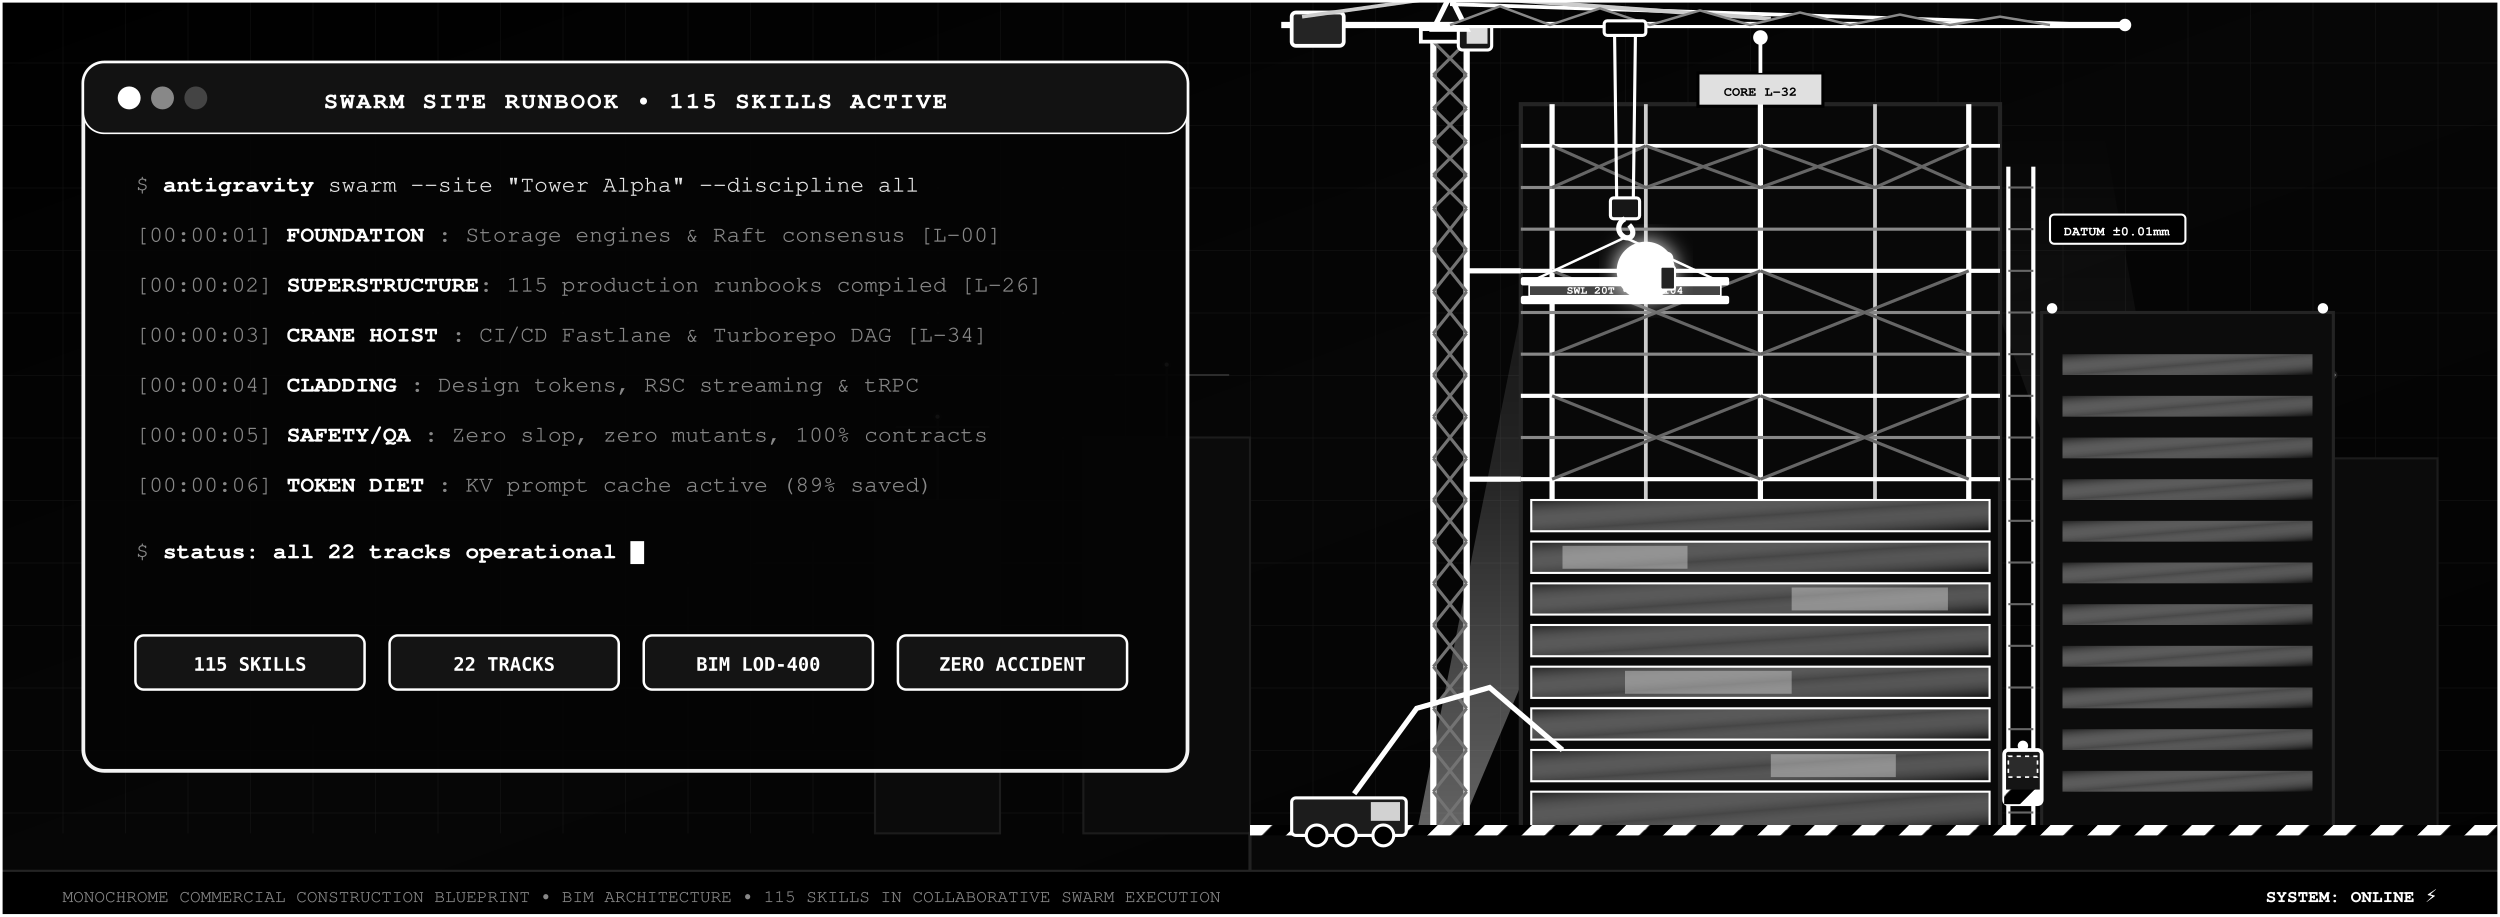
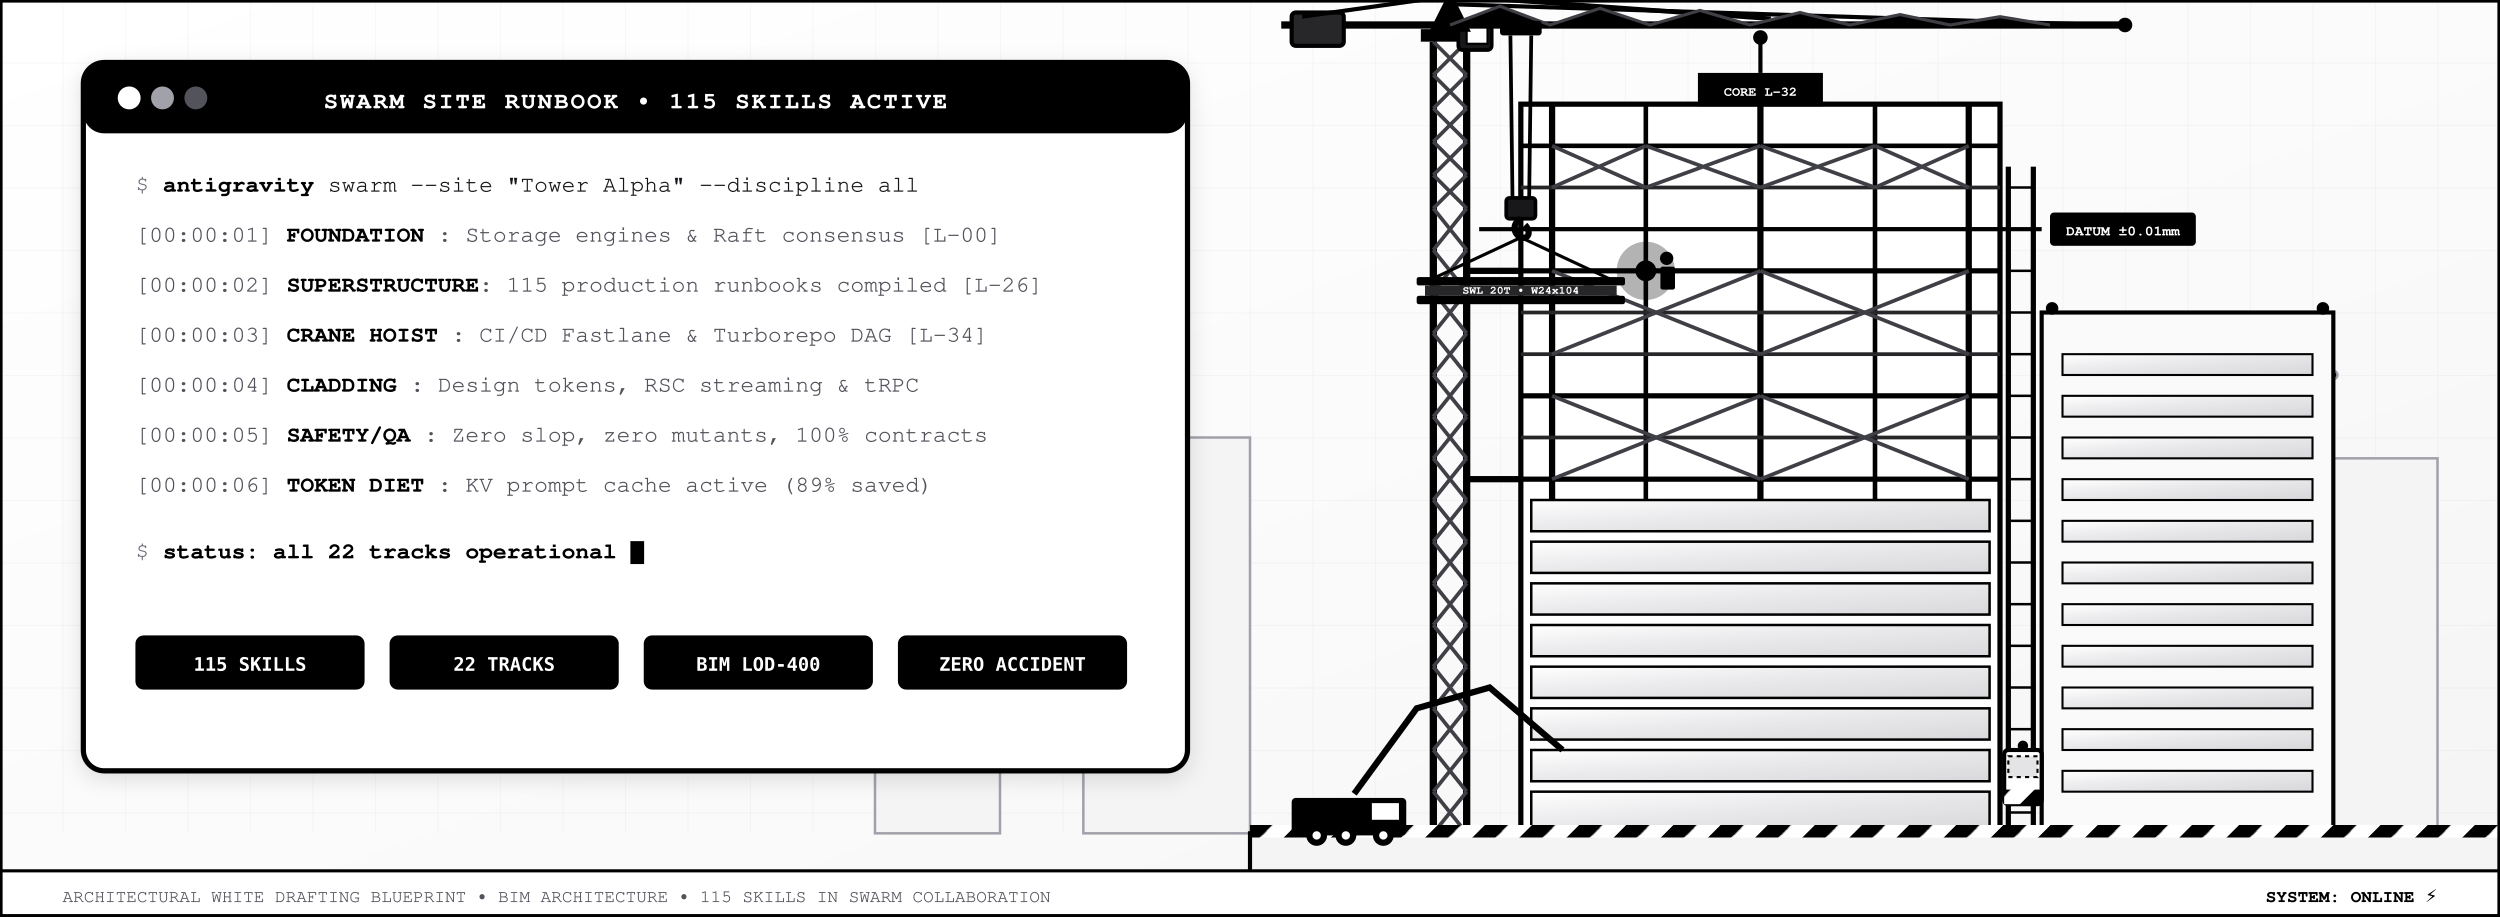
<svg xmlns="http://www.w3.org/2000/svg" viewBox="0 0 1200 440" width="100%" height="100%">
  <defs>
-     <linearGradient id="bannerBg" x1="0%" y1="0%" x2="100%" y2="100%">
+     <linearGradient id="bannerWhiteBg" x1="0%" y1="0%" x2="100%" y2="100%">
+       <stop offset="0%" stop-color="#ffffff" />
+       <stop offset="60%" stop-color="#fafafa" />
+       <stop offset="100%" stop-color="#f4f4f5" />
+     </linearGradient>
+     <linearGradient id="bannerInkSteel" x1="0%" y1="0%" x2="100%" y2="0%">
      <stop offset="0%" stop-color="#000000" />
-       <stop offset="50%" stop-color="#060606" />
-       <stop offset="100%" stop-color="#020202" />
+       <stop offset="35%" stop-color="#27272a" />
+       <stop offset="70%" stop-color="#3f3f46" />
+       <stop offset="100%" stop-color="#000000" />
    </linearGradient>
-     <linearGradient id="bannerSteel" x1="0%" y1="0%" x2="100%" y2="0%">
-       <stop offset="0%" stop-color="#242424" />
-       <stop offset="35%" stop-color="#666666" />
-       <stop offset="70%" stop-color="#999999" />
-       <stop offset="100%" stop-color="#242424" />
+     <linearGradient id="bannerInkGlass" x1="0%" y1="0%" x2="100%" y2="100%">
+       <stop offset="0%" stop-color="#ffffff" stop-opacity="0.95" />
+       <stop offset="50%" stop-color="#e4e4e7" stop-opacity="0.85" />
+       <stop offset="100%" stop-color="#d4d4d8" stop-opacity="0.9" />
    </linearGradient>
-     <linearGradient id="bannerBeam" x1="0%" y1="0%" x2="100%" y2="0%">
-       <stop offset="0%" stop-color="#888888" />
-       <stop offset="50%" stop-color="#ffffff" />
-       <stop offset="100%" stop-color="#888888" />
-     </linearGradient>
-     <linearGradient id="bannerGlass" x1="0%" y1="0%" x2="100%" y2="100%">
-       <stop offset="0%" stop-color="#242424" stop-opacity="0.9" />
-       <stop offset="50%" stop-color="#ffffff" stop-opacity="0.25" />
-       <stop offset="100%" stop-color="#0d0d0d" stop-opacity="0.9" />
-     </linearGradient>
-     <linearGradient id="bannerFloodlight" x1="50%" y1="100%" x2="50%" y2="0%">
-       <stop offset="0%" stop-color="#ffffff" stop-opacity="0.38" />
-       <stop offset="50%" stop-color="#ffffff" stop-opacity="0.12" />
-       <stop offset="100%" stop-color="#ffffff" stop-opacity="0" />
-     </linearGradient>
-     <pattern id="bannerHazard" width="16" height="16" patternTransform="rotate(45)" patternUnits="userSpaceOnUse">
-       <rect width="8" height="16" fill="#ffffff" />
-       <rect x="8" width="8" height="16" fill="#000000" />
+     <pattern id="bannerHazardWhite" width="16" height="16" patternTransform="rotate(45)" patternUnits="userSpaceOnUse">
+       <rect width="8" height="16" fill="#000000" />
+       <rect x="8" width="8" height="16" fill="#ffffff" />
    </pattern>
-     <pattern id="bannerCadGrid" width="30" height="30" patternUnits="userSpaceOnUse">
-       <path d="M 30 0 L 0 0 0 30" fill="none" stroke="#ffffff" stroke-width="0.6" stroke-opacity="0.06" />
+     <pattern id="bannerCadGridWhite" width="30" height="30" patternUnits="userSpaceOnUse">
+       <path d="M 30 0 L 0 0 0 30" fill="none" stroke="#000000" stroke-width="0.6" stroke-opacity="0.05" />
    </pattern>
-     <filter id="bannerWhiteGlow" x="-30%" y="-30%" width="160%" height="160%">
-       <feGaussianBlur stdDeviation="5" result="blur" />
-       <feMerge>
-         <feMergeNode in="blur" />
-         <feMergeNode in="SourceGraphic" />
-       </feMerge>
+     <filter id="bannerShadow" x="-10%" y="-10%" width="120%" height="120%">
+       <feDropShadow dx="0" dy="3" stdDeviation="5" flood-color="#000000" flood-opacity="0.12" />
    </filter>
    <style>
    
-       /* Crane Trolley Travel */
-       @keyframes bCraneTrolley {
+       /* Crane Trolley Travel (Bold 180px Sweep) */
+       @keyframes bCraneTrolleyRun {
        0%, 100% { transform: translateX(0px); }
-         50% { transform: translateX(110px); }
-       }
-       /* Crane Hoist Lift and Pendulum Sway */
-       @keyframes bHoistSway {
+         50%      { transform: translateX(180px); }
+       }
+       /* Crane Hoist Lift &amp; Pendulum Sway */
+       @keyframes bHoistLiftRun {
        0%, 100% { transform: translateY(0px) rotate(0deg); }
-         25% { transform: translateY(18px) rotate(-1.6deg); }
-         75% { transform: translateY(-12px) rotate(1.4deg); }
-       }
-       /* Hoist Elevator Transit */
-       @keyframes bElevatorTransit {
-         0%, 10% { transform: translateY(0px); }
-         45%, 55% { transform: translateY(-210px); }
-         90%, 100% { transform: translateY(0px); }
+         25%      { transform: translateY(50px) rotate(-2.5deg); }
+         75%      { transform: translateY(10px) rotate(2deg); }
+       }
+       /* Hoist Elevator Transit (Full 230px Travel) */
+       @keyframes bElevatorRun {
+         0%, 10%  { transform: translateY(0px); }
+         45%, 55% { transform: translateY(-230px); }
+         90%, 100%{ transform: translateY(0px); }
      }
      /* Welding Arc Flashes */
      @keyframes bWeldFlash {
        0%, 100% { opacity: 0; transform: scale(0.6); }
-         12% { opacity: 1; transform: scale(1.6); }
-         18% { opacity: 0.2; transform: scale(0.8); }
-         25% { opacity: 1; transform: scale(1.8); }
-         35% { opacity: 0.15; transform: scale(0.6); }
+         12%      { opacity: 1; transform: scale(1.8); }
+         18%      { opacity: 0.15; transform: scale(0.8); }
+         25%      { opacity: 1; transform: scale(2.0); }
+         35%      { opacity: 0.2; transform: scale(0.7); }
        45%, 95% { opacity: 0; }
      }
      /* Falling Sparks */
-       @keyframes bSparkDrop {
-         0% { transform: translate(0, 0) scale(1); opacity: 1; }
-         100% { transform: translate(-16px, 45px) scale(0.2); opacity: 0; }
-       }
-       /* Laser Scanline */
-       @keyframes bLaserScan {
-         0% { transform: translateY(0px); opacity: 0.8; }
-         50% { transform: translateY(220px); opacity: 1; }
-         100% { transform: translateY(0px); opacity: 0.8; }
-       }
-       /* White Strobe Beacon */
-       @keyframes bStrobe {
+       @keyframes bSparkCascade {
+         0%   { transform: translate(0, 0) scale(1); opacity: 1; }
+         100% { transform: translate(-18px, 50px) scale(0.2); opacity: 0; }
+       }
+       /* Laser Scanline (Bold Vertical Sweep) */
+       @keyframes bLaserSweep {
+         0%   { transform: translateY(0px); opacity: 0.85; }
+         50%  { transform: translateY(240px); opacity: 1; }
+         100% { transform: translateY(0px); opacity: 0.85; }
+       }
+       /* Strobe Beacon */
+       @keyframes bStrobeDark {
        0%, 100% { opacity: 0.2; }
-         50% { opacity: 1; filter: drop-shadow(0 0 8px #ffffff); }
+         50%      { opacity: 1; filter: drop-shadow(0 0 6px #000000); }
      }
      /* Terminal Cursor */
      @keyframes bBlinkCursor {
        0%, 100% { opacity: 1; }
-         50% { opacity: 0; }
-       }
-       /* Circuit Packet Flow */
-       @keyframes bPacketFlow {
-         0% { stroke-dashoffset: 400; }
-         100% { stroke-dashoffset: 0; }
+         50%      { opacity: 0; }
      }

-       .b-crane-trolley { animation: bCraneTrolley 11s ease-in-out infinite; }
-       .b-hoist-sway { animation: bHoistSway 11s ease-in-out infinite; }
-       .b-elevator { animation: bElevatorTransit 15s cubic-bezier(0.45, 0.05, 0.55, 0.95) infinite; }
+       .b-crane-trolley { animation: bCraneTrolleyRun 11s ease-in-out infinite; }
+       .b-hoist-sway { animation: bHoistLiftRun 11s ease-in-out infinite; }
+       .b-elevator { animation: bElevatorRun 15s cubic-bezier(0.45, 0.05, 0.55, 0.95) infinite; }
      .b-weld-flash { animation: bWeldFlash 4s ease-in-out infinite; transform-origin: center; }
-       .b-spark { animation: bSparkDrop 1.2s ease-out infinite; }
-       .b-laser { animation: bLaserScan 7s ease-in-out infinite; }
-       .b-strobe { animation: bStrobe 1s ease-in-out infinite; }
+       .b-spark { animation: bSparkCascade 1.2s ease-out infinite; }
+       .b-laser { animation: bLaserSweep 7s ease-in-out infinite; }
+       .b-strobe { animation: bStrobeDark 1s ease-in-out infinite; }
      .b-cursor { animation: bBlinkCursor 0.8s infinite; }
-       .b-packet { stroke-dasharray: 10 25; animation: bPacketFlow 3.5s linear infinite; }
    
    </style>
  </defs>
-   <rect width="1200" height="440" fill="url(#bannerBg)" />
-   <rect width="1200" height="400" fill="url(#bannerCadGrid)" />
-   <g fill="#0b0b0b" stroke="#1c1c1c" stroke-width="1">
+   <rect width="1200" height="440" fill="url(#bannerWhiteBg)" />
+   <rect width="1200" height="400" fill="url(#bannerCadGridWhite)" />
+   <g fill="#f4f4f5" stroke="#a1a1aa" stroke-width="1.2">
    <rect x="420" y="240" width="60" height="160" />
-     <line x1="450" y1="240" x2="450" y2="200" stroke="#333333" stroke-width="1" />
-     <line x1="430" y1="205" x2="475" y2="205" stroke="#333333" stroke-width="0.8" />
-     <circle cx="450" cy="200" r="1.5" fill="#ffffff" class="b-strobe" />
+     <line x1="450" y1="240" x2="450" y2="200" stroke="#71717a" stroke-width="1.2" />
+     <circle cx="450" cy="200" r="2" fill="#000000" class="b-strobe" />
    <rect x="520" y="210" width="80" height="190" />
-     <line x1="560" y1="210" x2="560" y2="175" stroke="#333333" stroke-width="1" />
-     <line x1="535" y1="180" x2="590" y2="180" stroke="#333333" stroke-width="0.8" />
-     <circle cx="560" cy="175" r="1.5" fill="#ffffff" class="b-strobe" />
+     <line x1="560" y1="210" x2="560" y2="175" stroke="#71717a" stroke-width="1.2" />
+     <circle cx="560" cy="175" r="2" fill="#000000" class="b-strobe" />
    <rect x="1080" y="220" width="90" height="180" />
-     <line x1="1120" y1="220" x2="1120" y2="180" stroke="#333333" stroke-width="1" />
-     <circle cx="1120" cy="180" r="1.5" fill="#ffffff" class="b-strobe" />
-   </g>
-   <polygon points="680,400 750,50 850,45 700,400" fill="url(#bannerFloodlight)" />
-   <polygon points="1050,400 930,70 1010,65 1070,400" fill="url(#bannerFloodlight)" opacity="0.6" />
-   <rect x="980" y="150" width="140" height="250" fill="#0c0c0c" stroke="#242424" stroke-width="1.5" />
-   <g fill="url(#bannerGlass)">
+     <line x1="1120" y1="220" x2="1120" y2="180" stroke="#71717a" stroke-width="1.2" />
+     <circle cx="1120" cy="180" r="2" fill="#000000" class="b-strobe" />
+   </g>
+   <rect x="980" y="150" width="140" height="250" fill="#fafafa" stroke="#000000" stroke-width="2" />
+   <g fill="url(#bannerInkGlass)" stroke="#000000" stroke-width="1">
    <rect x="990" y="170" width="120" height="10" />
    <rect x="990" y="190" width="120" height="10" />
    <rect x="990" y="210" width="120" height="10" />
    <rect x="990" y="230" width="120" height="10" />
    <rect x="990" y="250" width="120" height="10" />
    <rect x="990" y="270" width="120" height="10" />
    <rect x="990" y="290" width="120" height="10" />
    <rect x="990" y="310" width="120" height="10" />
    <rect x="990" y="330" width="120" height="10" />
    <rect x="990" y="350" width="120" height="10" />
    <rect x="990" y="370" width="120" height="10" />
  </g>
-   <circle cx="985" cy="148" r="2.5" fill="#ffffff" class="b-strobe" />
-   <circle cx="1115" cy="148" r="2.5" fill="#ffffff" class="b-strobe" />
-   <rect x="730" y="50" width="230" height="350" fill="#080808" stroke="#242424" stroke-width="2" />
-   <rect x="815" y="35" width="60" height="16" fill="#e0e0e0" stroke="#000000" stroke-width="1.5" />
-   <text x="845" y="46" fill="#000000" font-family="'JetBrains Mono', Courier" font-size="6.5" font-weight="900" text-anchor="middle">CORE L-32</text>
-   <line x1="845" y1="35" x2="845" y2="20" stroke="#ffffff" stroke-width="1.8" />
-   <circle cx="845" cy="18" r="3.5" fill="#ffffff" class="b-strobe" />
-   <g stroke="url(#bannerSteel)" stroke-width="2" fill="none">
-     <line x1="745" y1="50" x2="745" y2="240" stroke="#ffffff" stroke-width="2.5" />
-     <line x1="790" y1="50" x2="790" y2="240" stroke="#cccccc" stroke-width="1.8" />
-     <line x1="845" y1="50" x2="845" y2="240" stroke="#ffffff" stroke-width="2.5" />
-     <line x1="900" y1="50" x2="900" y2="240" stroke="#cccccc" stroke-width="1.8" />
-     <line x1="945" y1="50" x2="945" y2="240" stroke="#ffffff" stroke-width="2.5" />
-     <line x1="730" y1="70" x2="960" y2="70" stroke="#ffffff" stroke-width="1.8" />
-     <line x1="730" y1="90" x2="960" y2="90" stroke="#888888" stroke-width="1.5" />
-     <line x1="730" y1="110" x2="960" y2="110" stroke="#888888" stroke-width="1.5" />
-     <line x1="730" y1="130" x2="960" y2="130" stroke="#ffffff" stroke-width="2" />
-     <line x1="730" y1="150" x2="960" y2="150" stroke="#888888" stroke-width="1.5" />
-     <line x1="730" y1="170" x2="960" y2="170" stroke="#888888" stroke-width="1.5" />
-     <line x1="730" y1="190" x2="960" y2="190" stroke="#ffffff" stroke-width="2" />
-     <line x1="730" y1="210" x2="960" y2="210" stroke="#888888" stroke-width="1.5" />
-     <line x1="730" y1="230" x2="960" y2="230" stroke="#ffffff" stroke-width="2" />
-     <path d="M 745 70 L 790 90 M 790 70 L 745 90              M 790 70 L 845 90 M 845 70 L 790 90              M 845 70 L 900 90 M 900 70 L 845 90              M 900 70 L 945 90 M 945 70 L 900 90              M 745 130 L 845 170 M 845 130 L 745 170              M 845 130 L 945 170 M 945 130 L 845 170              M 745 190 L 845 230 M 845 190 L 745 230              M 845 190 L 945 230 M 945 190 L 845 230" stroke="#666666" stroke-width="1.5" />
-   </g>
-   <g fill="url(#bannerGlass)" stroke="#ffffff" stroke-width="1">
+   <circle cx="985" cy="148" r="3" fill="#000000" class="b-strobe" />
+   <circle cx="1115" cy="148" r="3" fill="#000000" class="b-strobe" />
+   <rect x="730" y="50" width="230" height="350" fill="#ffffff" stroke="#000000" stroke-width="2.5" />
+   <rect x="815" y="35" width="60" height="16" fill="#000000" />
+   <text x="845" y="46" fill="#ffffff" font-family="'JetBrains Mono', Courier" font-size="6.5" font-weight="900" text-anchor="middle">CORE L-32</text>
+   <line x1="845" y1="35" x2="845" y2="20" stroke="#000000" stroke-width="2" />
+   <circle cx="845" cy="18" r="3.5" fill="#000000" class="b-strobe" />
+   <g stroke="url(#bannerInkSteel)" stroke-width="2" fill="none">
+     <line x1="745" y1="50" x2="745" y2="240" stroke="#000000" stroke-width="3" />
+     <line x1="790" y1="50" x2="790" y2="240" stroke="#000000" stroke-width="2.2" />
+     <line x1="845" y1="50" x2="845" y2="240" stroke="#000000" stroke-width="3" />
+     <line x1="900" y1="50" x2="900" y2="240" stroke="#000000" stroke-width="2.2" />
+     <line x1="945" y1="50" x2="945" y2="240" stroke="#000000" stroke-width="3" />
+     <line x1="730" y1="70" x2="960" y2="70" stroke="#000000" stroke-width="2.2" />
+     <line x1="730" y1="90" x2="960" y2="90" stroke="#27272a" stroke-width="1.8" />
+     <line x1="730" y1="110" x2="960" y2="110" stroke="#27272a" stroke-width="1.8" />
+     <line x1="730" y1="130" x2="960" y2="130" stroke="#000000" stroke-width="2.5" />
+     <line x1="730" y1="150" x2="960" y2="150" stroke="#27272a" stroke-width="1.8" />
+     <line x1="730" y1="170" x2="960" y2="170" stroke="#27272a" stroke-width="1.8" />
+     <line x1="730" y1="190" x2="960" y2="190" stroke="#000000" stroke-width="2.5" />
+     <line x1="730" y1="210" x2="960" y2="210" stroke="#27272a" stroke-width="1.8" />
+     <line x1="730" y1="230" x2="960" y2="230" stroke="#000000" stroke-width="2.5" />
+     <path d="M 745 70 L 790 90 M 790 70 L 745 90              M 790 70 L 845 90 M 845 70 L 790 90              M 845 70 L 900 90 M 900 70 L 845 90              M 900 70 L 945 90 M 945 70 L 900 90              M 745 130 L 845 170 M 845 130 L 745 170              M 845 130 L 945 170 M 945 130 L 845 170              M 745 190 L 845 230 M 845 190 L 745 230              M 845 190 L 945 230 M 945 190 L 845 230" stroke="#3f3f46" stroke-width="1.8" />
+   </g>
+   <g fill="url(#bannerInkGlass)" stroke="#000000" stroke-width="1.2">
    <rect x="735" y="240" width="220" height="15" />
    <rect x="735" y="260" width="220" height="15" />
    <rect x="735" y="280" width="220" height="15" />
    <rect x="735" y="300" width="220" height="15" />
    <rect x="735" y="320" width="220" height="15" />
    <rect x="735" y="340" width="220" height="15" />
    <rect x="735" y="360" width="220" height="15" />
    <rect x="735" y="380" width="220" height="18" />
  </g>
-   <g fill="#ffffff" opacity="0.35">
-     <rect x="750" y="262" width="60" height="11" />
-     <rect x="860" y="282" width="75" height="11" />
-     <rect x="780" y="322" width="80" height="11" />
-     <rect x="850" y="362" width="60" height="11" />
-   </g>
-   <line x1="964" y1="80" x2="964" y2="400" stroke="#ffffff" stroke-width="2" />
-   <line x1="976" y1="80" x2="976" y2="400" stroke="#ffffff" stroke-width="2" />
-   <path d="M 964 90 L 976 90 M 964 110 L 976 110 M 964 130 L 976 130 M 964 150 L 976 150 M 964 170 L 976 170 M 964 190 L 976 190 M 964 210 L 976 210 M 964 230 L 976 230 M 964 250 L 976 250 M 964 270 L 976 270 M 964 290 L 976 290 M 964 310 L 976 310 M 964 330 L 976 330 M 964 350 L 976 350 M 964 370 L 976 370 M 964 390 L 976 390" stroke="#666666" stroke-width="1" />
+   <line x1="964" y1="80" x2="964" y2="400" stroke="#000000" stroke-width="2.5" />
+   <line x1="976" y1="80" x2="976" y2="400" stroke="#000000" stroke-width="2.5" />
+   <path d="M 964 90 L 976 90 M 964 110 L 976 110 M 964 130 L 976 130 M 964 150 L 976 150 M 964 170 L 976 170 M 964 190 L 976 190 M 964 210 L 976 210 M 964 230 L 976 230 M 964 250 L 976 250 M 964 270 L 976 270 M 964 290 L 976 290 M 964 310 L 976 310 M 964 330 L 976 330 M 964 350 L 976 350 M 964 370 L 976 370 M 964 390 L 976 390" stroke="#000000" stroke-width="1.2" />
  <g transform="translate(0, 360)" class="b-elevator">
-     <rect x="962" y="0" width="18" height="26" rx="2" fill="#141414" stroke="#ffffff" stroke-width="1.8" />
-     <rect x="964" y="3" width="14" height="10" fill="#2b2b2b" stroke="#ffffff" stroke-width="0.8" stroke-dasharray="2 2" />
-     <rect x="962" y="19" width="18" height="7" fill="url(#bannerHazard)" />
-     <circle cx="971" cy="-2" r="2.5" fill="#ffffff" class="b-strobe" />
+     <rect x="962" y="0" width="18" height="26" rx="2" fill="#ffffff" stroke="#000000" stroke-width="2" />
+     <rect x="964" y="3" width="14" height="10" fill="#e4e4e7" stroke="#000000" stroke-width="1" stroke-dasharray="2 2" />
+     <rect x="962" y="19" width="18" height="7" fill="url(#bannerHazardWhite)" />
+     <circle cx="971" cy="-2" r="2.5" fill="#000000" class="b-strobe" />
  </g>
  <g id="banner-crane">
-     <line x1="688" y1="20" x2="688" y2="400" stroke="#ffffff" stroke-width="3" />
-     <line x1="704" y1="20" x2="704" y2="400" stroke="#ffffff" stroke-width="3" />
-     <path d="M 688 20 L 704 36 M 704 20 L 688 36              M 688 36 L 704 52 M 704 36 L 688 52              M 688 52 L 704 68 M 704 52 L 688 68              M 688 68 L 704 84 M 704 68 L 688 84              M 688 84 L 704 100 M 704 84 L 688 100              M 688 100 L 704 120 M 704 100 L 688 120              M 688 120 L 704 140 M 704 120 L 688 140              M 688 140 L 704 160 M 704 140 L 688 160              M 688 160 L 704 180 M 704 160 L 688 180              M 688 180 L 704 200 M 704 180 L 688 200              M 688 200 L 704 220 M 704 200 L 688 220              M 688 220 L 704 240 M 704 220 L 688 240              M 688 240 L 704 260 M 704 240 L 688 260              M 688 260 L 704 280 M 704 260 L 688 280              M 688 280 L 704 300 M 704 280 L 688 300              M 688 300 L 704 320 M 704 300 L 688 320              M 688 320 L 704 340 M 704 320 L 688 340              M 688 340 L 704 360 M 704 340 L 688 360              M 688 360 L 704 380 M 704 360 L 688 380              M 688 380 L 704 400 M 704 380 L 688 400" stroke="#737373" stroke-width="1.5" />
-     <line x1="704" y1="130" x2="730" y2="130" stroke="#ffffff" stroke-width="2.5" />
-     <line x1="704" y1="230" x2="730" y2="230" stroke="#ffffff" stroke-width="2.5" />
-     <rect x="682" y="14" width="28" height="6" fill="#000000" stroke="#ffffff" stroke-width="1.8" />
-     <rect x="700" y="10" width="16" height="14" rx="2" fill="#171717" stroke="#ffffff" stroke-width="1.5" />
-     <rect x="704" y="12" width="10" height="9" fill="#ffffff" opacity="0.85" />
-     <polygon points="688,14 704,14 696,-2" fill="#0d0d0d" stroke="#ffffff" stroke-width="2.5" />
-     <circle cx="696" cy="-3" r="4" fill="#ffffff" class="b-strobe" />
-     <line x1="696" y1="12" x2="1020" y2="12" stroke="#ffffff" stroke-width="3" />
-     <line x1="696" y1="2" x2="1010" y2="12" stroke="#ffffff" stroke-width="1.8" />
-     <line x1="696" y1="12" x2="615" y2="12" stroke="#ffffff" stroke-width="3" />
-     <rect x="620" y="6" width="25" height="16" rx="2" fill="#242424" stroke="#ffffff" stroke-width="1.8" />
-     <line x1="696" y1="-2" x2="625" y2="8" stroke="#cccccc" stroke-width="1.8" />
-     <line x1="696" y1="-2" x2="850" y2="9" stroke="#cccccc" stroke-width="2" />
-     <path d="M 696 12 L 720 3 L 744 12 L 768 4 L 792 12 L 816 5 L 840 12 L 864 6 L 888 12 L 912 7 L 936 12 L 960 8 L 984 12" stroke="#888888" stroke-width="1.2" />
-     <circle cx="1020" cy="12" r="3" fill="#ffffff" class="b-strobe" />
-     <g transform="translate(780, 0)">
+     <line x1="688" y1="20" x2="688" y2="400" stroke="#000000" stroke-width="3.5" />
+     <line x1="704" y1="20" x2="704" y2="400" stroke="#000000" stroke-width="3.5" />
+     <path d="M 688 20 L 704 36 M 704 20 L 688 36              M 688 36 L 704 52 M 704 36 L 688 52              M 688 52 L 704 68 M 704 52 L 688 68              M 688 68 L 704 84 M 704 68 L 688 84              M 688 84 L 704 100 M 704 84 L 688 100              M 688 100 L 704 120 M 704 100 L 688 120              M 688 120 L 704 140 M 704 120 L 688 140              M 688 140 L 704 160 M 704 140 L 688 160              M 688 160 L 704 180 M 704 160 L 688 180              M 688 180 L 704 200 M 704 180 L 688 200              M 688 200 L 704 220 M 704 200 L 688 220              M 688 220 L 704 240 M 704 220 L 688 240              M 688 240 L 704 260 M 704 240 L 688 260              M 688 260 L 704 280 M 704 260 L 688 280              M 688 280 L 704 300 M 704 280 L 688 300              M 688 300 L 704 320 M 704 300 L 688 320              M 688 320 L 704 340 M 704 320 L 688 340              M 688 340 L 704 360 M 704 340 L 688 360              M 688 360 L 704 380 M 704 360 L 688 380              M 688 380 L 704 400 M 704 380 L 688 400" stroke="#3f3f46" stroke-width="1.8" />
+     <line x1="704" y1="130" x2="730" y2="130" stroke="#000000" stroke-width="3" />
+     <line x1="704" y1="230" x2="730" y2="230" stroke="#000000" stroke-width="3" />
+     <rect x="682" y="14" width="28" height="6" fill="#000000" />
+     <rect x="700" y="10" width="16" height="14" rx="2" fill="#18181b" stroke="#000000" stroke-width="1.8" />
+     <rect x="704" y="12" width="10" height="9" fill="#ffffff" stroke="#000000" stroke-width="1" />
+     <polygon points="688,14 704,14 696,-2" fill="#000000" stroke="#000000" stroke-width="2.5" />
+     <circle cx="696" cy="-3" r="4" fill="#000000" class="b-strobe" />
+     <line x1="696" y1="12" x2="1020" y2="12" stroke="#000000" stroke-width="3.5" />
+     <line x1="696" y1="2" x2="1010" y2="12" stroke="#000000" stroke-width="2" />
+     <line x1="696" y1="12" x2="615" y2="12" stroke="#000000" stroke-width="3.5" />
+     <rect x="620" y="6" width="25" height="16" rx="2" fill="#27272a" stroke="#000000" stroke-width="2" />
+     <line x1="696" y1="-2" x2="625" y2="8" stroke="#000000" stroke-width="2" />
+     <line x1="696" y1="-2" x2="850" y2="9" stroke="#000000" stroke-width="2.2" />
+     <path d="M 696 12 L 720 3 L 744 12 L 768 4 L 792 12 L 816 5 L 840 12 L 864 6 L 888 12 L 912 7 L 936 12 L 960 8 L 984 12" stroke="#3f3f46" stroke-width="1.5" />
+     <circle cx="1020" cy="12" r="3.5" fill="#000000" class="b-strobe" />
+     <g transform="translate(730, 0)">
      <g class="b-crane-trolley">
-         <rect x="-10" y="10" width="20" height="7" rx="1.5" fill="#000000" stroke="#ffffff" stroke-width="1.5" />
+         <rect x="-10" y="10" width="20" height="7" rx="1.5" fill="#000000" />
        <g class="b-hoist-sway">
-           <line x1="-5" y1="17" x2="-4" y2="95" stroke="#ffffff" stroke-width="1.5" />
-           <line x1="5" y1="17" x2="4" y2="95" stroke="#ffffff" stroke-width="1.5" />
-           <rect x="-7" y="95" width="14" height="10" rx="1.5" fill="#171717" stroke="#ffffff" stroke-width="1.5" />
-           <path d="M 0 105 C -4 107 -4 112 0 114 C 4 115 5 111 2 108" fill="none" stroke="#ffffff" stroke-width="2.5" />
-           <line x1="0" y1="114" x2="-45" y2="135" stroke="#ffffff" stroke-width="1.2" />
-           <line x1="0" y1="114" x2="45" y2="135" stroke="#ffffff" stroke-width="1.2" />
+           <line x1="-5" y1="17" x2="-4" y2="95" stroke="#000000" stroke-width="1.8" />
+           <line x1="5" y1="17" x2="4" y2="95" stroke="#000000" stroke-width="1.8" />
+           <rect x="-7" y="95" width="14" height="10" rx="1.5" fill="#18181b" stroke="#000000" stroke-width="1.8" />
+           <path d="M 0 105 C -4 107 -4 112 0 114 C 4 115 5 111 2 108" fill="none" stroke="#000000" stroke-width="3" />
+           <line x1="0" y1="114" x2="-45" y2="135" stroke="#000000" stroke-width="1.5" />
+           <line x1="0" y1="114" x2="45" y2="135" stroke="#000000" stroke-width="1.5" />
          <g transform="translate(0, 137)">
-             <rect x="-50" y="-4" width="100" height="4" rx="1" fill="#ffffff" />
-             <rect x="-46" y="0" width="92" height="5" fill="#444444" stroke="#ffffff" stroke-width="0.8" />
-             <rect x="-50" y="5" width="100" height="4" rx="1" fill="#ffffff" />
+             <rect x="-50" y="-4" width="100" height="4" rx="1" fill="#000000" />
+             <rect x="-46" y="0" width="92" height="5" fill="#27272a" />
+             <rect x="-50" y="5" width="100" height="4" rx="1" fill="#000000" />
            <text x="0" y="4" fill="#ffffff" font-family="'JetBrains Mono', Courier" font-size="5.5" font-weight="900" text-anchor="middle">SWL 20T • W24x104</text>
          </g>
        </g>
      </g>
    </g>
  </g>
  <g transform="translate(790, 130)">
-     <circle cx="0" cy="0" r="14" fill="#ffffff" filter="url(#bannerWhiteGlow)" class="b-weld-flash" />
-     <circle cx="0" cy="0" r="5" fill="#ffffff" class="b-weld-flash" />
-     <circle cx="-2" cy="0" r="1.8" fill="#ffffff" class="b-spark" />
-     <circle cx="2" cy="0" r="1.5" fill="#ffffff" class="b-spark" style="animation-delay: 0.3s;" />
-     <circle cx="10" cy="-6" r="3.2" fill="#ffffff" />
-     <rect x="7" y="-2" width="7" height="11" rx="1" fill="#242424" stroke="#ffffff" stroke-width="1" />
+     <circle cx="0" cy="0" r="14" fill="#000000" opacity="0.3" class="b-weld-flash" />
+     <circle cx="0" cy="0" r="5" fill="#000000" class="b-weld-flash" />
+     <circle cx="-2" cy="0" r="2" fill="#000000" class="b-spark" />
+     <circle cx="2" cy="0" r="1.8" fill="#000000" class="b-spark" style="animation-delay: 0.3s;" />
+     <circle cx="10" cy="-6" r="3.2" fill="#000000" />
+     <rect x="7" y="-2" width="7" height="11" rx="1" fill="#000000" />
  </g>
  <g class="b-laser" transform="translate(0, 110)">
-     <line x1="710" y1="0" x2="980" y2="0" stroke="#ffffff" stroke-width="1.8" filter="url(#bannerWhiteGlow)" opacity="0.9" />
-     <rect x="984" y="-7" width="65" height="14" rx="2" fill="#000000" stroke="#ffffff" stroke-width="1" />
-     <text x="1016" y="3" fill="#ffffff" font-family="'JetBrains Mono', Courier" font-size="6.5" font-weight="900" text-anchor="middle">DATUM ±0.01mm</text>
-   </g>
-   <rect x="600" y="400" width="600" height="40" fill="#080808" stroke="#222222" stroke-width="1.5" />
-   <rect x="600" y="396" width="600" height="5" fill="url(#bannerHazard)" />
+     <line x1="710" y1="0" x2="980" y2="0" stroke="#000000" stroke-width="2" />
+     <rect x="984" y="-8" width="70" height="16" rx="2" fill="#000000" />
+     <text x="1019" y="3" fill="#ffffff" font-family="'JetBrains Mono', Courier" font-size="7" font-weight="900" text-anchor="middle">DATUM ±0.01mm</text>
+   </g>
+   <rect x="600" y="400" width="600" height="40" fill="#f4f4f5" stroke="#000000" stroke-width="2" />
+   <rect x="600" y="396" width="600" height="6" fill="url(#bannerHazardWhite)" />
  <g transform="translate(620, 375)">
-     <rect x="0" y="8" width="55" height="18" rx="2" fill="#1c1c1c" stroke="#ffffff" stroke-width="1.5" />
-     <rect x="38" y="10" width="14" height="9" fill="#ffffff" opacity="0.8" />
-     <circle cx="12" cy="26" r="5" fill="#000000" stroke="#ffffff" stroke-width="1.5" />
-     <circle cx="26" cy="26" r="5" fill="#000000" stroke="#ffffff" stroke-width="1.5" />
-     <circle cx="44" cy="26" r="5" fill="#000000" stroke="#ffffff" stroke-width="1.5" />
-     <polyline points="30,6 60,-35 95,-45 130,-15" fill="none" stroke="#ffffff" stroke-width="2.5" />
-   </g>
-   <g transform="translate(40, 30)">
-     <rect width="530" height="340" rx="10" fill="#040404" stroke="#ffffff" stroke-width="1.8" opacity="0.95" />
-     <rect width="530" height="34" rx="10" fill="#121212" stroke="#ffffff" stroke-width="0.8" />
+     <rect x="0" y="8" width="55" height="18" rx="2" fill="#000000" />
+     <rect x="38" y="10" width="14" height="9" fill="#ffffff" stroke="#000000" stroke-width="1" />
+     <circle cx="12" cy="26" r="5" fill="#000000" />
+     <circle cx="12" cy="26" r="2" fill="#ffffff" />
+     <circle cx="26" cy="26" r="5" fill="#000000" />
+     <circle cx="26" cy="26" r="2" fill="#ffffff" />
+     <circle cx="44" cy="26" r="5" fill="#000000" />
+     <circle cx="44" cy="26" r="2" fill="#ffffff" />
+     <polyline points="30,6 60,-35 95,-45 130,-15" fill="none" stroke="#000000" stroke-width="3" />
+   </g>
+   <g transform="translate(40, 30)" filter="url(#bannerShadow)">
+     <rect width="530" height="340" rx="10" fill="#ffffff" stroke="#000000" stroke-width="2.5" />
+     <rect width="530" height="34" rx="10" fill="#000000" />
    <circle cx="22" cy="17" r="5.5" fill="#ffffff" />
-     <circle cx="38" cy="17" r="5.5" fill="#888888" />
-     <circle cx="54" cy="17" r="5.5" fill="#444444" />
-     <text x="265" y="22" fill="#ffffff" font-family="'JetBrains Mono', Courier, monospace" font-size="11.5" font-weight="800" text-anchor="middle" letter-spacing="1">
+     <circle cx="38" cy="17" r="5.5" fill="#a1a1aa" />
+     <circle cx="54" cy="17" r="5.5" fill="#52525b" />
+     <text x="265" y="22" fill="#ffffff" font-family="'JetBrains Mono', Courier, monospace" font-size="11.5" font-weight="900" text-anchor="middle" letter-spacing="1">
      SWARM SITE RUNBOOK • 115 SKILLS ACTIVE
    </text>
-     <g font-family="'JetBrains Mono', Courier, monospace" font-size="11" fill="#e5e5e5" transform="translate(25, 62)">
+     <g font-family="'JetBrains Mono', Courier, monospace" font-size="11" fill="#18181b" transform="translate(25, 62)">
      <text x="0" y="0">
-         <tspan fill="#888888">$</tspan>
-         <tspan fill="#ffffff" font-weight="700">antigravity</tspan> swarm --site "Tower Alpha" --discipline all</text>
-       <text x="0" y="24" fill="#888888">[00:00:01] <tspan fill="#ffffff" font-weight="700">FOUNDATION</tspan>  : Storage engines &amp; Raft consensus [L-00]</text>
-       <text x="0" y="48" fill="#888888">[00:00:02] <tspan fill="#ffffff" font-weight="700">SUPERSTRUCTURE</tspan>: 115 production runbooks compiled [L-26]</text>
-       <text x="0" y="72" fill="#888888">[00:00:03] <tspan fill="#ffffff" font-weight="700">CRANE HOIST</tspan>   : CI/CD Fastlane &amp; Turborepo DAG [L-34]</text>
-       <text x="0" y="96" fill="#888888">[00:00:04] <tspan fill="#ffffff" font-weight="700">CLADDING</tspan>      : Design tokens, RSC streaming &amp; tRPC</text>
-       <text x="0" y="120" fill="#888888">[00:00:05] <tspan fill="#ffffff" font-weight="700">SAFETY/QA</tspan>     : Zero slop, zero mutants, 100% contracts</text>
-       <text x="0" y="144" fill="#888888">[00:00:06] <tspan fill="#ffffff" font-weight="700">TOKEN DIET</tspan>    : KV prompt cache active (89% saved)</text>
+         <tspan fill="#71717a">$</tspan>
+         <tspan fill="#000000" font-weight="900">antigravity</tspan> swarm --site "Tower Alpha" --discipline all</text>
+       <text x="0" y="24" fill="#52525b">[00:00:01] <tspan fill="#000000" font-weight="800">FOUNDATION</tspan>  : Storage engines &amp; Raft consensus [L-00]</text>
+       <text x="0" y="48" fill="#52525b">[00:00:02] <tspan fill="#000000" font-weight="800">SUPERSTRUCTURE</tspan>: 115 production runbooks compiled [L-26]</text>
+       <text x="0" y="72" fill="#52525b">[00:00:03] <tspan fill="#000000" font-weight="800">CRANE HOIST</tspan>   : CI/CD Fastlane &amp; Turborepo DAG [L-34]</text>
+       <text x="0" y="96" fill="#52525b">[00:00:04] <tspan fill="#000000" font-weight="800">CLADDING</tspan>      : Design tokens, RSC streaming &amp; tRPC</text>
+       <text x="0" y="120" fill="#52525b">[00:00:05] <tspan fill="#000000" font-weight="800">SAFETY/QA</tspan>     : Zero slop, zero mutants, 100% contracts</text>
+       <text x="0" y="144" fill="#52525b">[00:00:06] <tspan fill="#000000" font-weight="800">TOKEN DIET</tspan>    : KV prompt cache active (89% saved)</text>
      <text x="0" y="176">
-         <tspan fill="#888888">$</tspan>
-         <tspan fill="#ffffff" font-weight="700">status: all 22 tracks operational</tspan>
-         <tspan class="b-cursor" fill="#ffffff" font-weight="900"> █</tspan>
+         <tspan fill="#71717a">$</tspan>
+         <tspan fill="#000000" font-weight="800">status: all 22 tracks operational</tspan>
+         <tspan class="b-cursor" fill="#000000" font-weight="900"> █</tspan>
      </text>
    </g>
    <g transform="translate(25, 275)">
-       <rect x="0" y="0" width="110" height="26" rx="4" fill="#141414" stroke="#ffffff" stroke-width="1.2" />
+       <rect x="0" y="0" width="110" height="26" rx="4" fill="#000000" />
      <text x="55" y="17" fill="#ffffff" font-family="'JetBrains Mono', monospace" font-size="9" font-weight="800" text-anchor="middle">115 SKILLS</text>
-       <rect x="122" y="0" width="110" height="26" rx="4" fill="#141414" stroke="#ffffff" stroke-width="1.2" />
+       <rect x="122" y="0" width="110" height="26" rx="4" fill="#000000" />
      <text x="177" y="17" fill="#ffffff" font-family="'JetBrains Mono', monospace" font-size="9" font-weight="800" text-anchor="middle">22 TRACKS</text>
-       <rect x="244" y="0" width="110" height="26" rx="4" fill="#141414" stroke="#ffffff" stroke-width="1.2" />
+       <rect x="244" y="0" width="110" height="26" rx="4" fill="#000000" />
      <text x="299" y="17" fill="#ffffff" font-family="'JetBrains Mono', monospace" font-size="9" font-weight="800" text-anchor="middle">BIM LOD-400</text>
-       <rect x="366" y="0" width="110" height="26" rx="4" fill="#141414" stroke="#ffffff" stroke-width="1.2" />
+       <rect x="366" y="0" width="110" height="26" rx="4" fill="#000000" />
      <text x="421" y="17" fill="#ffffff" font-family="'JetBrains Mono', monospace" font-size="9" font-weight="800" text-anchor="middle">ZERO ACCIDENT</text>
    </g>
  </g>
  <g transform="translate(0, 418)">
-     <rect width="1200" height="22" fill="#000000" stroke="#242424" stroke-width="1" />
-     <g font-family="'JetBrains Mono', Courier" font-size="8.5" fill="#888888" transform="translate(30, 15)">
-       <text x="0" y="0">MONOCHROME COMMERCIAL CONSTRUCTION BLUEPRINT • BIM ARCHITECTURE • 115 SKILLS IN COLLABORATIVE SWARM EXECUTION</text>
-       <text x="1140" y="0" text-anchor="end" fill="#ffffff" font-weight="900">SYSTEM: ONLINE ⚡</text>
-     </g>
-   </g>
-   <line x1="0" y1="0" x2="1200" y2="0" stroke="#ffffff" stroke-width="2.5" />
-   <line x1="0" y1="440" x2="1200" y2="440" stroke="#ffffff" stroke-width="2.5" />
-   <line x1="0" y1="0" x2="0" y2="440" stroke="#ffffff" stroke-width="2.5" />
-   <line x1="1200" y1="0" x2="1200" y2="440" stroke="#ffffff" stroke-width="2.5" />
+     <rect width="1200" height="22" fill="#ffffff" stroke="#000000" stroke-width="1.5" />
+     <g font-family="'JetBrains Mono', Courier" font-size="8.5" fill="#52525b" transform="translate(30, 15)">
+       <text x="0" y="0">ARCHITECTURAL WHITE DRAFTING BLUEPRINT • BIM ARCHITECTURE • 115 SKILLS IN SWARM COLLABORATION</text>
+       <text x="1140" y="0" text-anchor="end" fill="#000000" font-weight="900">SYSTEM: ONLINE ⚡</text>
+     </g>
+   </g>
+   <line x1="0" y1="0" x2="1200" y2="0" stroke="#000000" stroke-width="2.5" />
+   <line x1="0" y1="440" x2="1200" y2="440" stroke="#000000" stroke-width="2.5" />
+   <line x1="0" y1="0" x2="0" y2="440" stroke="#000000" stroke-width="2.5" />
+   <line x1="1200" y1="0" x2="1200" y2="440" stroke="#000000" stroke-width="2.5" />
</svg>
